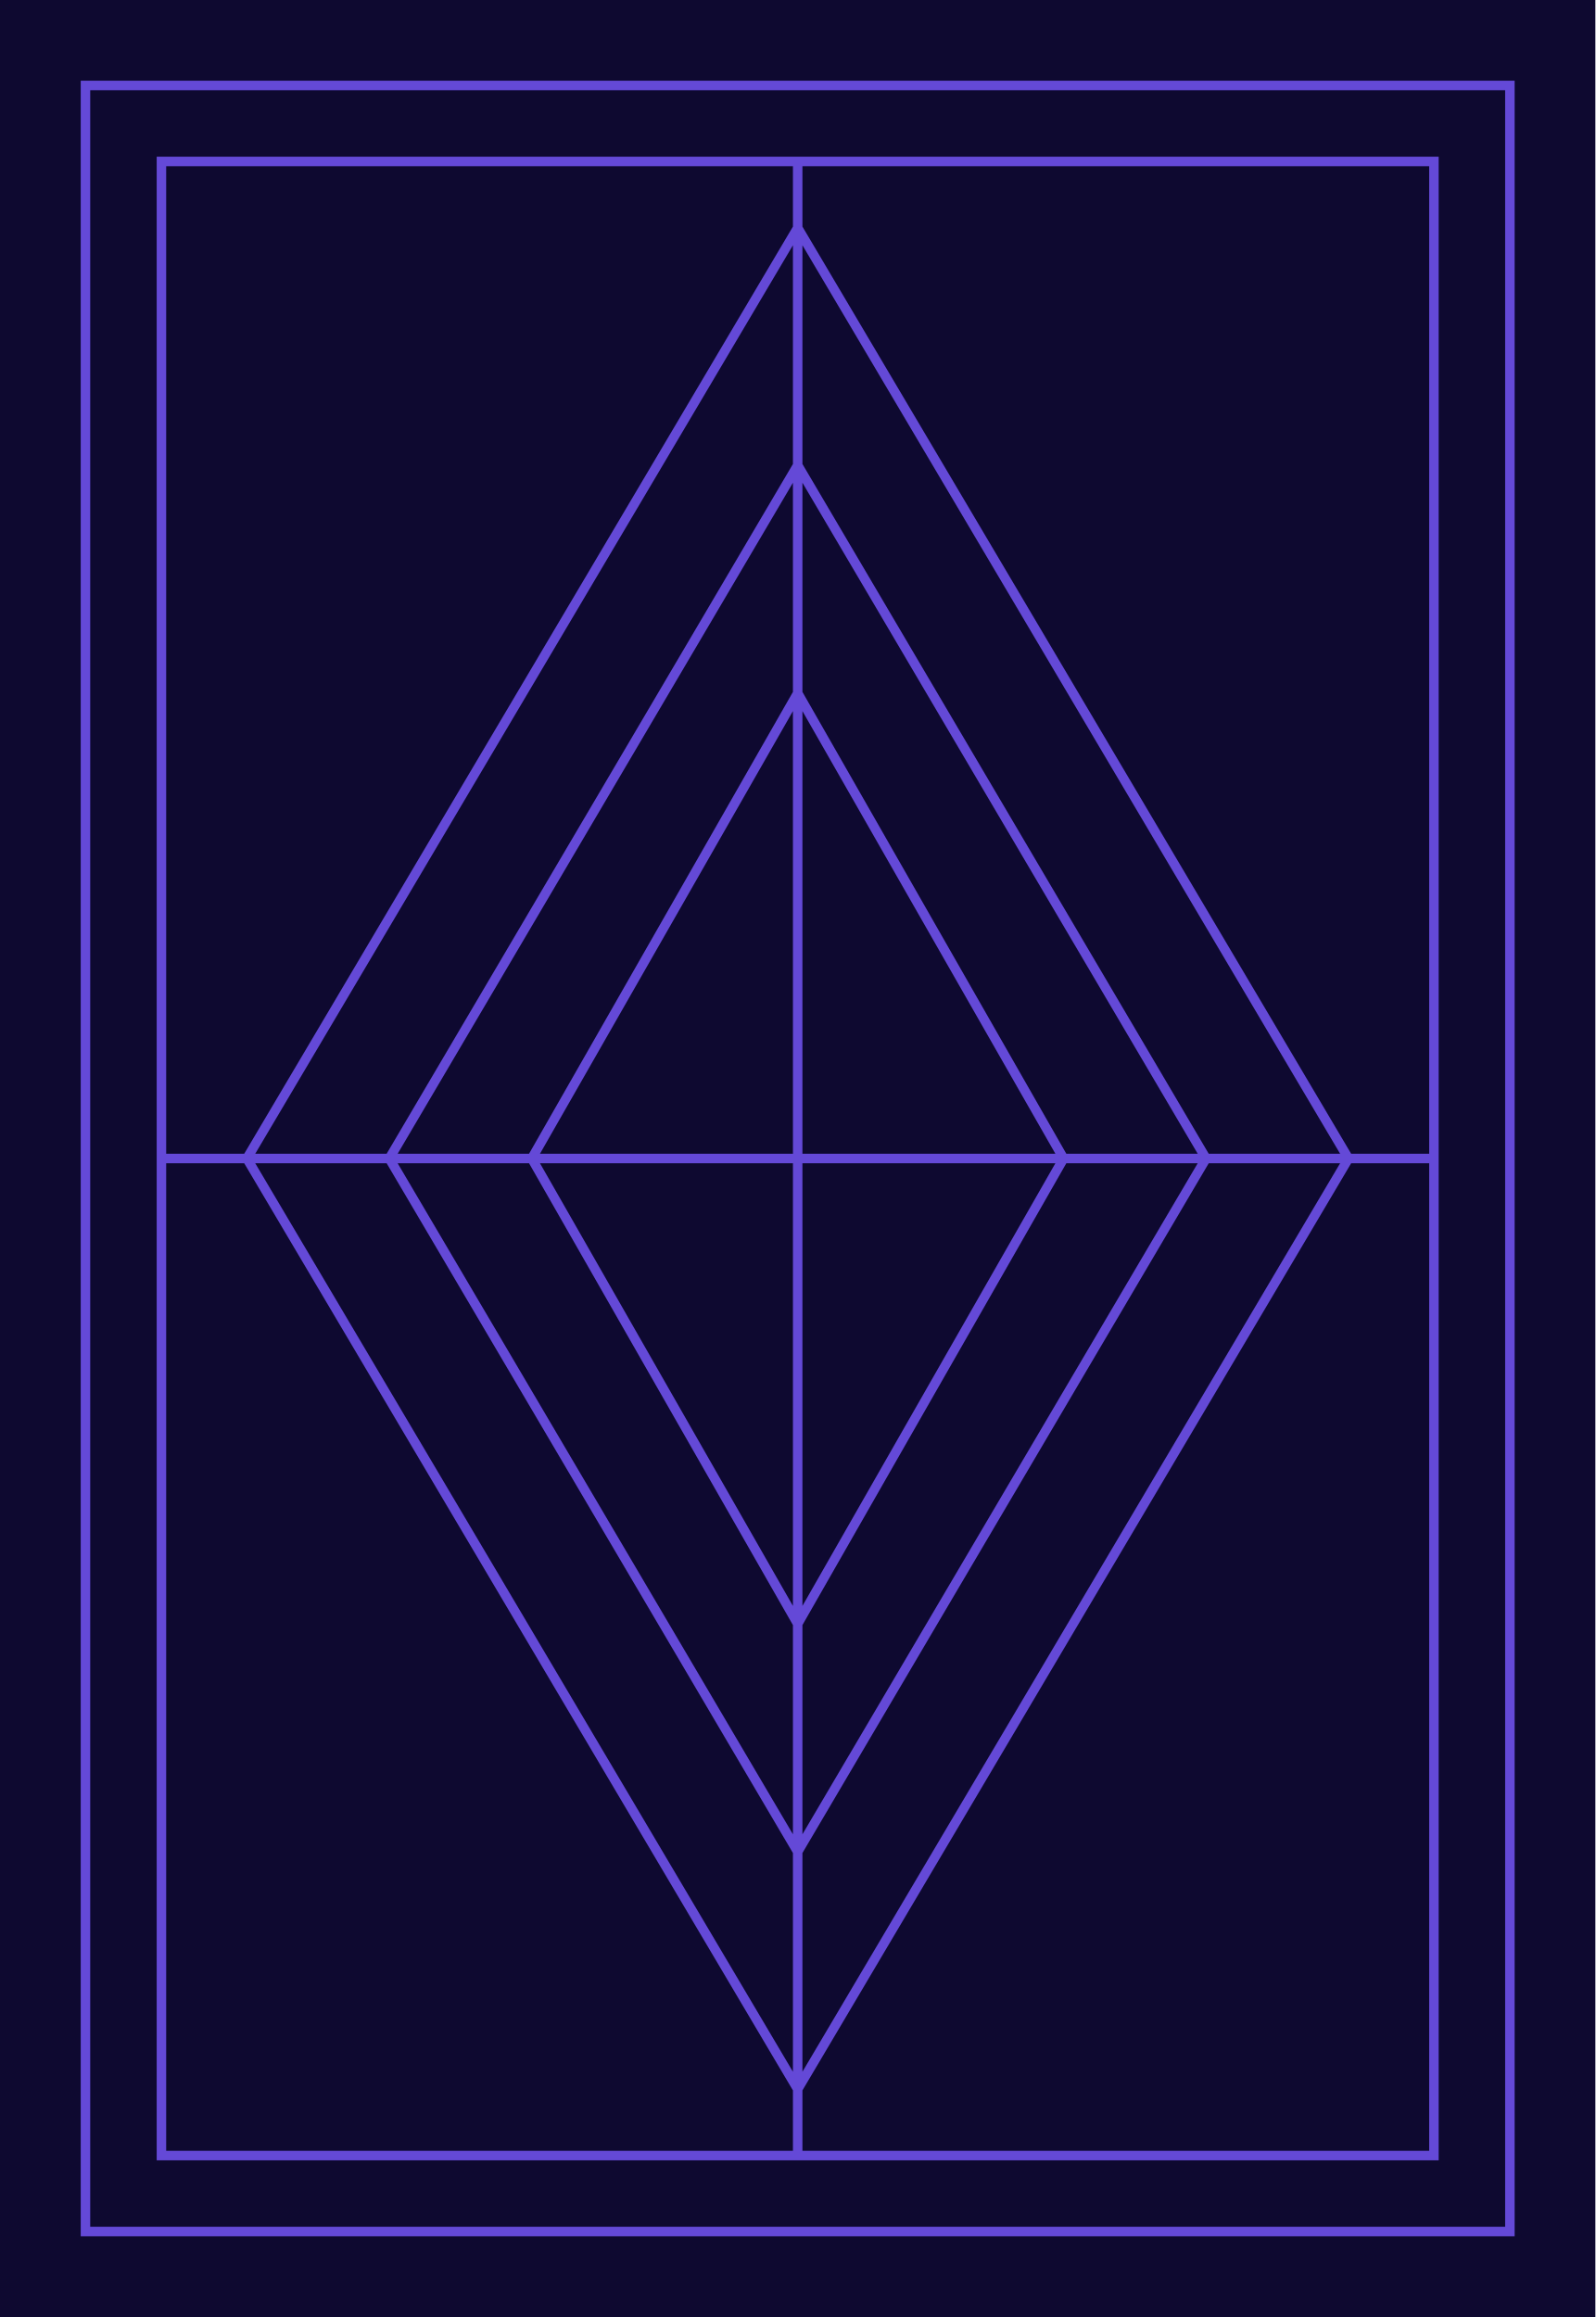
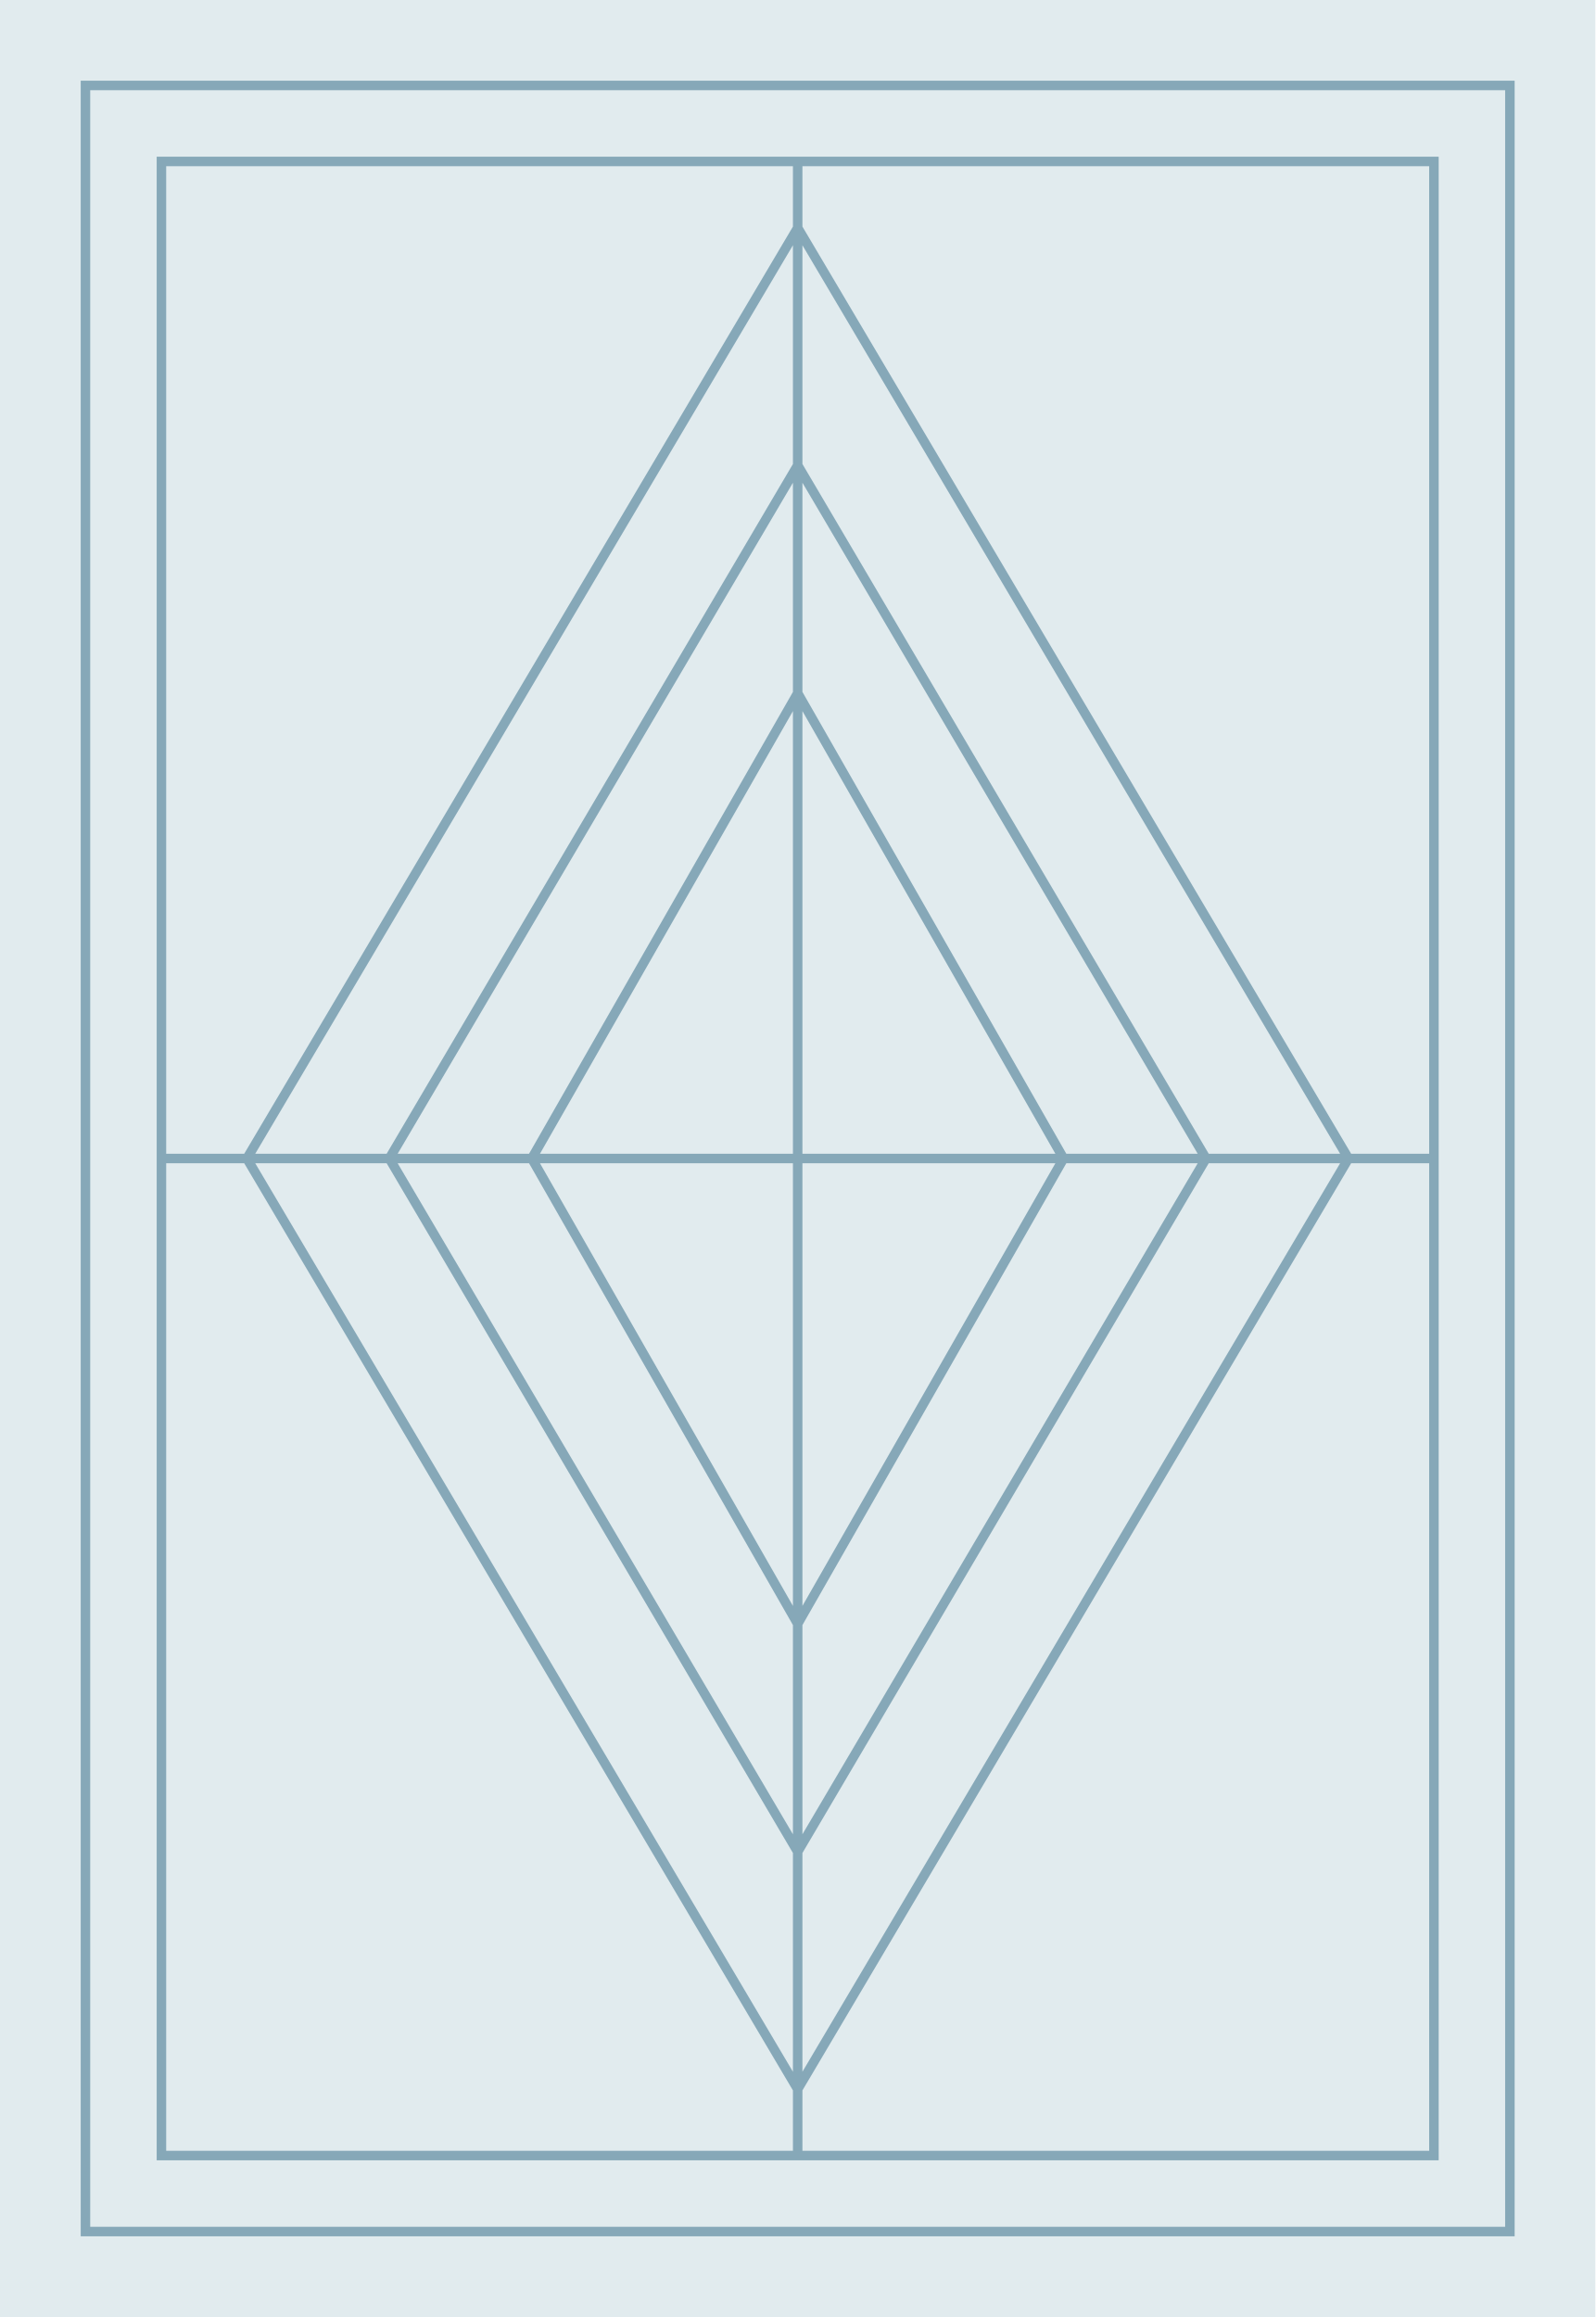
<svg xmlns="http://www.w3.org/2000/svg" viewBox="0 0 168 244">
-   <path fill="#0e0930" d="M0 0h168v244H0z" />
-   <g fill="none" stroke="#6449d7" stroke-width="1">
+   <path fill="#e1ebee" d="M0 0h168v244H0z" />
+   <g fill="none" stroke="#86a8b8" stroke-width="1">
    <path d="M9 9h150v226H9zM17 17h134v210H17zM84 24l58 98-58 98-58-98zM84 49l43 73-43 73-43-73zM84 73l28 49-28 49-28-49zM84 17v210M17 122h134" />
  </g>
</svg>
